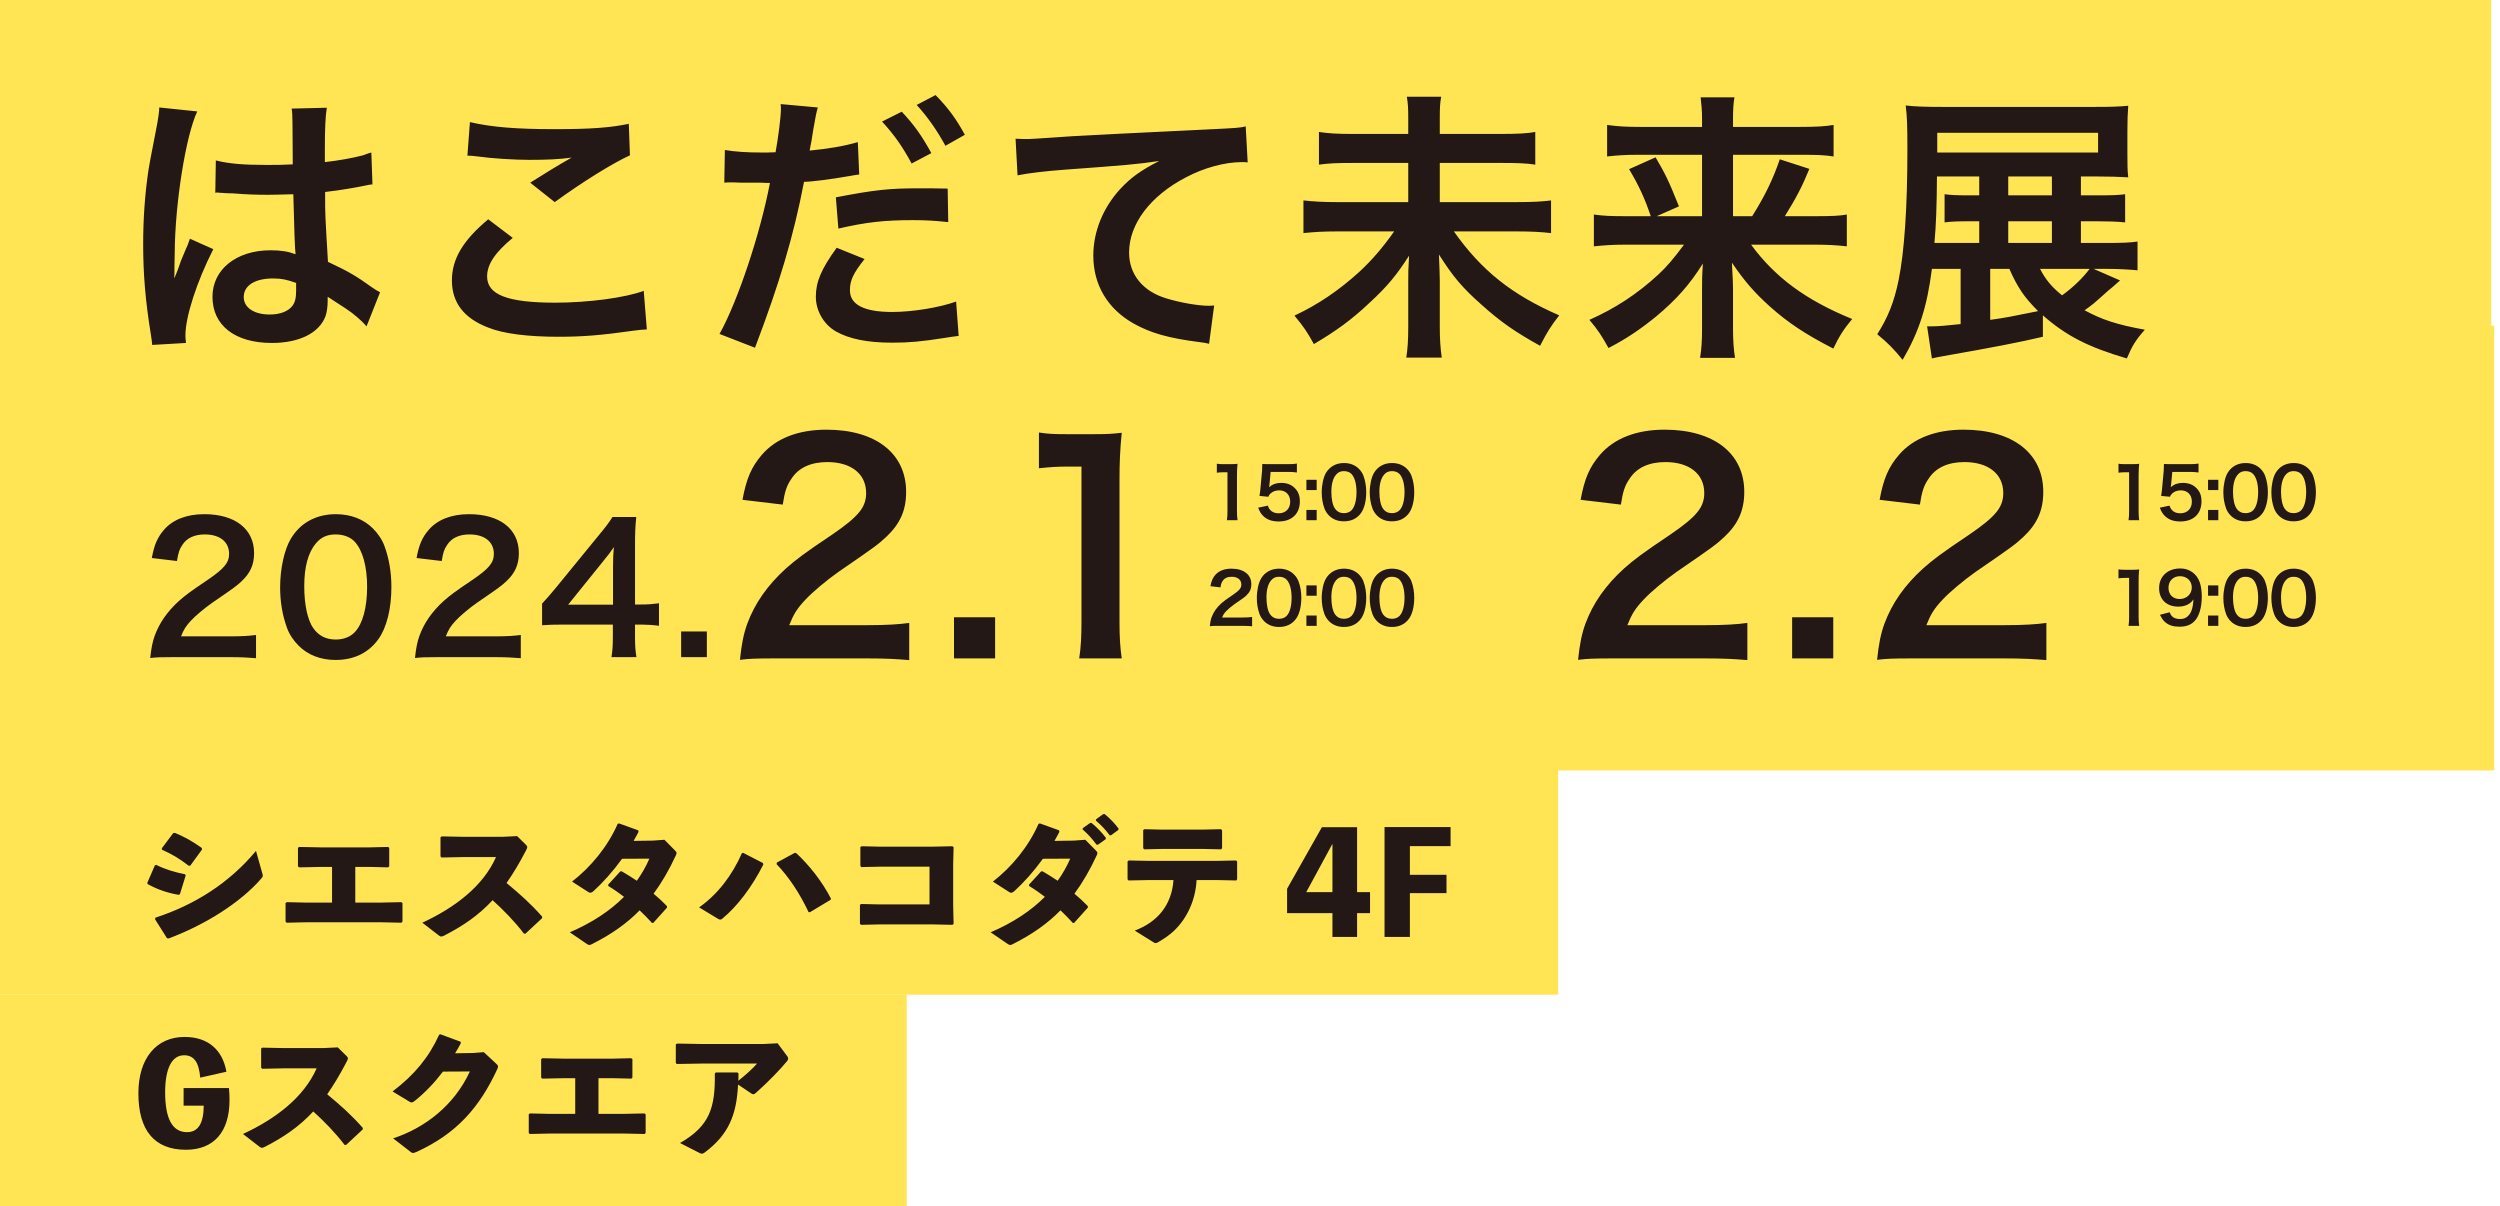
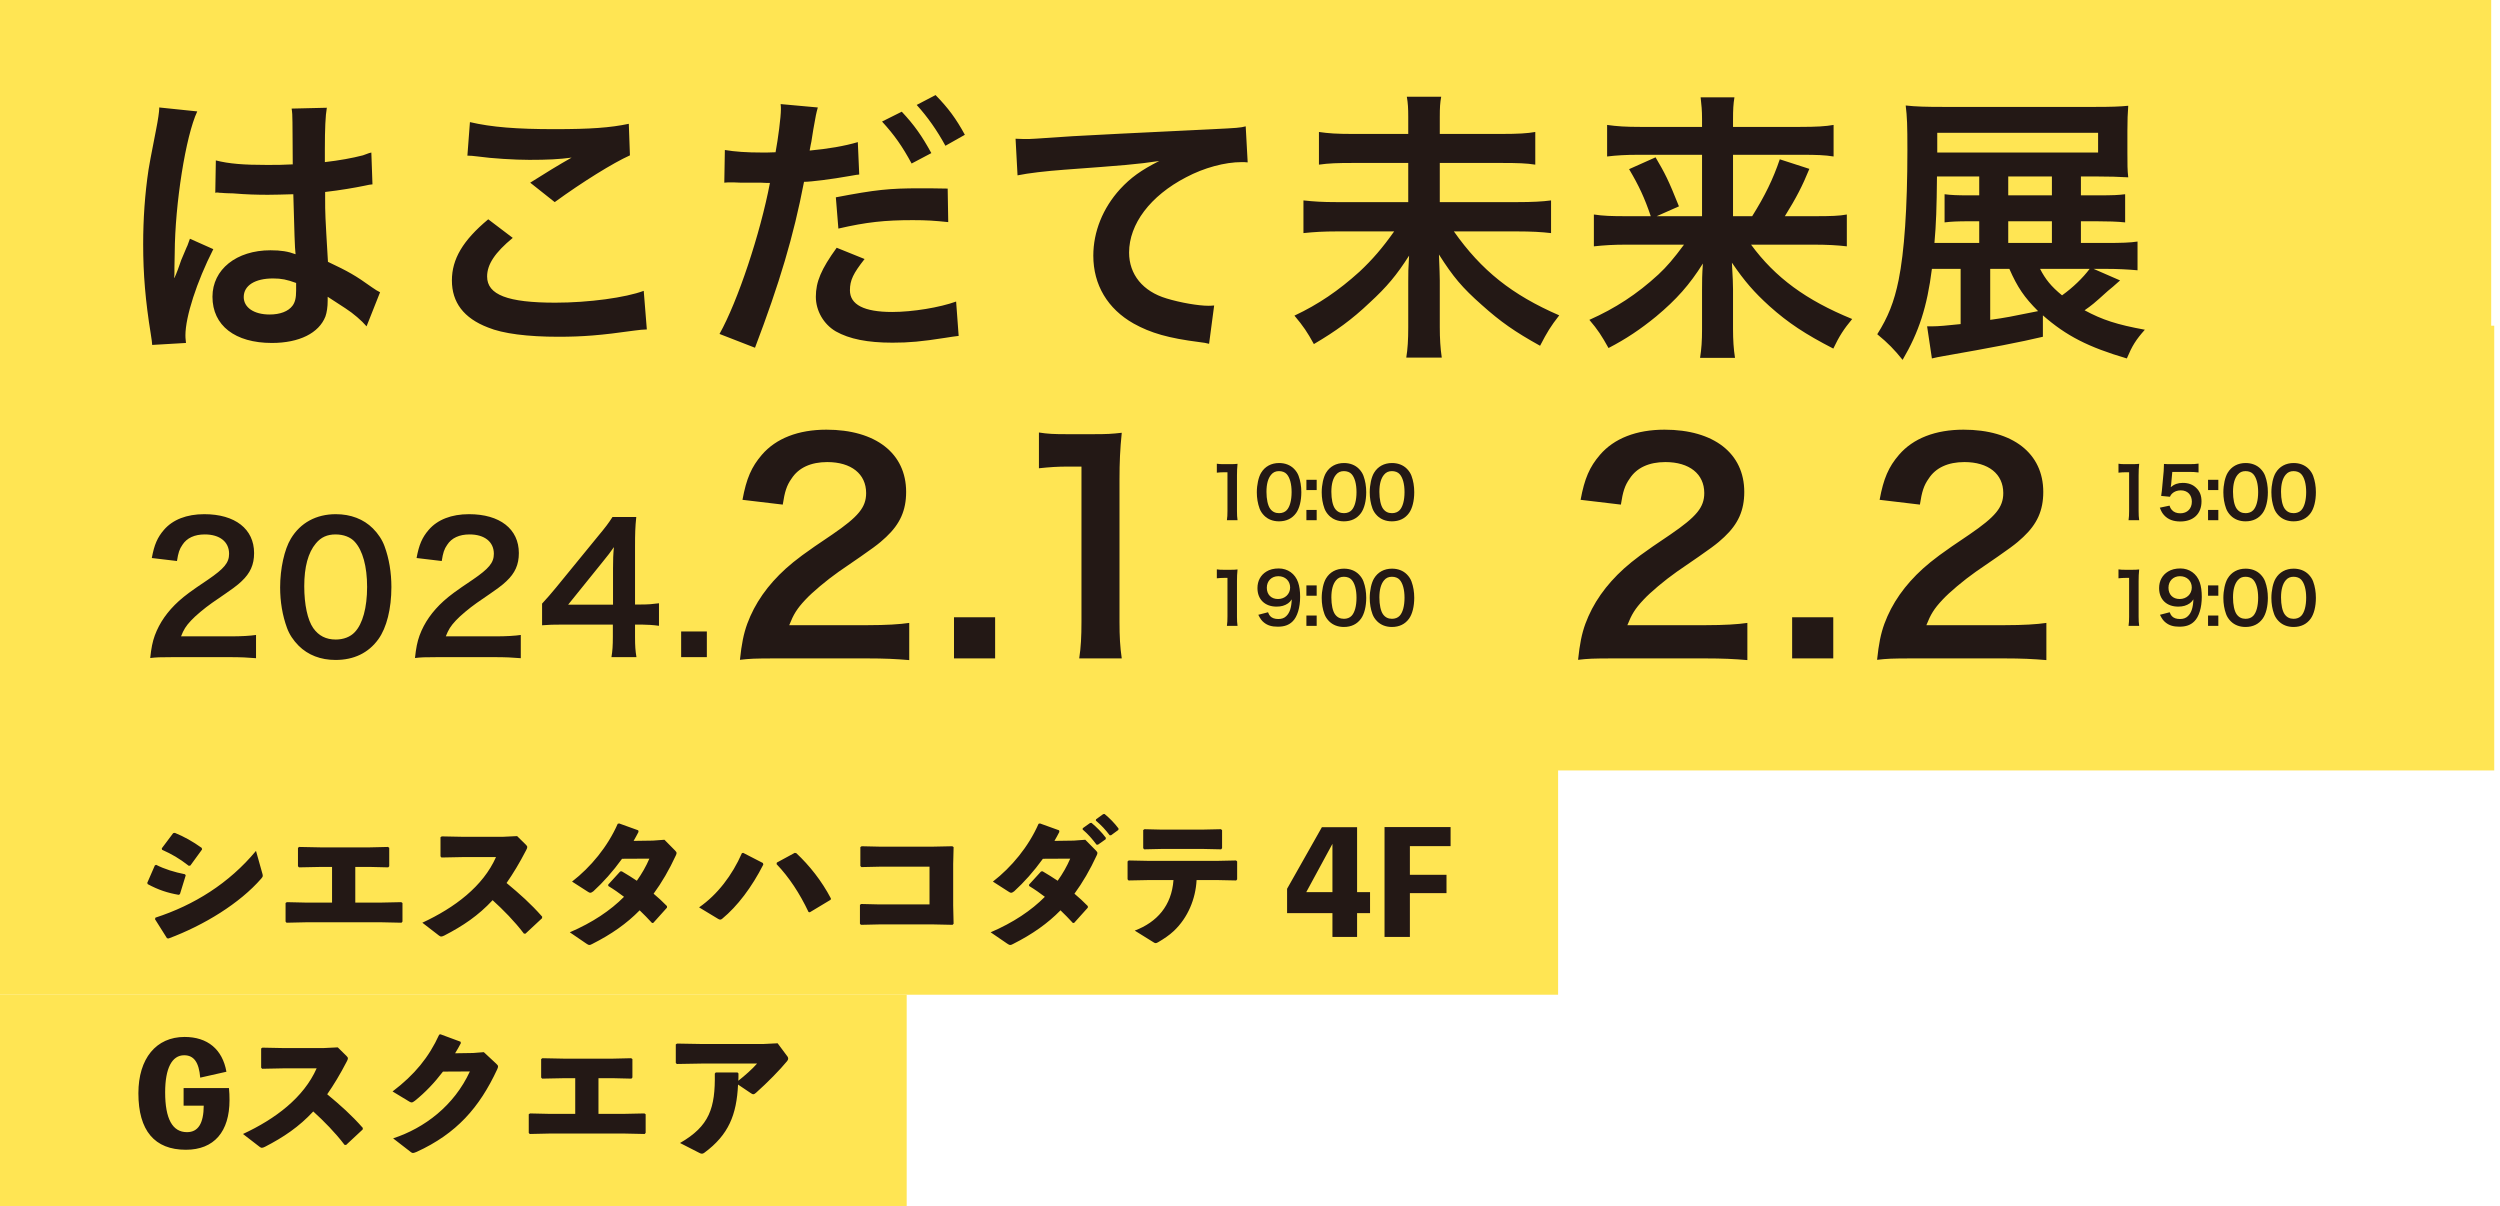
<svg xmlns="http://www.w3.org/2000/svg" width="284" height="137" viewBox="0 0 284 137" fill="none">
  <rect y="87" width="177" height="26" fill="#FFE553" />
  <rect y="113" width="103" height="24" fill="#FFE553" />
  <path d="M18.409 96.533L18.377 96.373L19.673 94.645L19.865 94.613C20.921 95.045 21.897 95.589 22.921 96.325L22.953 96.501L21.625 98.325L21.449 98.357C20.329 97.493 19.545 97.045 18.409 96.533ZM16.777 100.437L16.729 100.293L17.593 98.309L17.737 98.245C18.713 98.741 19.817 99.077 21.017 99.317L21.097 99.445L20.441 101.573L20.297 101.653C19.017 101.429 17.993 101.093 16.777 100.437ZM29.081 96.661L29.801 99.221C29.833 99.333 29.849 99.413 29.849 99.477C29.849 99.589 29.801 99.669 29.673 99.813C27.257 102.597 23.193 105.109 19.145 106.613L18.969 106.581L17.609 104.421L17.657 104.245C22.041 102.821 26.009 100.357 29.081 96.661ZM32.553 104.821L32.441 104.693V102.581L32.585 102.485L34.665 102.533H37.721V98.485H36.345L33.961 98.533L33.849 98.405V96.309L33.993 96.213L36.361 96.261H42.041L44.073 96.213L44.217 96.309V98.405L44.105 98.533L42.121 98.485H40.361V102.533H43.353L45.577 102.485L45.721 102.581V104.693L45.609 104.821L43.417 104.773H34.697L32.553 104.821ZM59.689 106.069L59.513 106.053C58.457 104.661 57.161 103.349 55.961 102.261C54.345 104.005 52.585 105.189 50.473 106.277C50.313 106.357 50.201 106.389 50.121 106.389C50.025 106.389 49.961 106.341 49.865 106.277L47.977 104.821C51.657 103.109 54.873 100.693 56.345 97.365H52.537L50.153 97.413L50.041 97.285V95.109L50.185 95.013L52.585 95.061H57.113L58.745 94.981L59.721 95.941C59.833 96.053 59.897 96.133 59.897 96.229C59.897 96.325 59.849 96.437 59.753 96.613C59.017 98.037 58.281 99.253 57.545 100.309C59.065 101.573 60.265 102.629 61.593 104.133L61.577 104.309L59.689 106.069ZM75.481 95.397L76.681 96.613C76.793 96.741 76.857 96.805 76.857 96.901C76.857 96.965 76.841 97.045 76.777 97.173C76.025 98.805 75.177 100.261 74.249 101.525C74.761 101.957 75.273 102.421 75.769 102.933V103.109L74.217 104.837L74.073 104.853C73.609 104.341 73.145 103.877 72.665 103.413C71.209 104.901 69.465 106.133 67.273 107.237C67.129 107.317 67.033 107.349 66.969 107.349C66.857 107.349 66.761 107.301 66.601 107.189L64.729 105.909C67.305 104.805 69.353 103.429 70.889 101.877C70.345 101.461 69.753 101.045 69.097 100.645V100.485L70.457 98.997L70.633 98.981C71.225 99.333 71.801 99.685 72.345 100.053C72.905 99.269 73.401 98.405 73.769 97.541L70.665 97.557C69.625 98.997 68.521 100.229 67.401 101.253C67.097 101.477 67.017 101.461 66.729 101.269L64.985 100.149C67.113 98.501 69.033 96.181 70.169 93.589L70.329 93.541L72.505 94.325L72.537 94.501C72.361 94.853 72.169 95.189 71.977 95.525L74.169 95.493L75.481 95.397ZM86.665 98.037L86.713 98.213C85.417 100.773 83.769 102.949 82.057 104.357C81.961 104.437 81.897 104.469 81.817 104.469C81.737 104.469 81.673 104.437 81.561 104.373L79.417 103.077C81.497 101.637 83.193 99.413 84.281 96.917L84.425 96.885L86.665 98.037ZM88.217 98.165L88.249 97.989L90.281 96.885L90.457 96.917C91.945 98.309 93.337 100.053 94.393 102.069L94.361 102.213L91.993 103.637L91.849 103.605C90.841 101.477 89.641 99.653 88.217 98.165ZM97.881 96.133L99.977 96.181H105.929L108.185 96.133L108.329 96.229L108.281 98.165V102.869L108.329 104.933L108.217 105.061L106.009 105.013H99.913L97.801 105.061L97.689 104.933V102.789L97.833 102.693L99.849 102.741H105.593V98.453H100.041L97.849 98.501L97.737 98.373V96.229L97.881 96.133ZM122.985 94.229L123.001 94.085L123.833 93.493L123.993 93.477C124.585 93.973 125.145 94.533 125.625 95.173L125.609 95.333L124.729 95.957H124.569C124.073 95.301 123.625 94.773 122.985 94.229ZM124.489 93.221L124.505 93.077L125.321 92.485L125.481 92.469C126.073 92.965 126.585 93.477 127.065 94.117L127.049 94.277L126.217 94.885H126.057C125.561 94.229 125.129 93.765 124.489 93.221ZM123.289 95.397L124.489 96.613C124.601 96.741 124.665 96.805 124.665 96.901C124.665 96.965 124.649 97.045 124.585 97.173C123.833 98.805 122.985 100.261 122.057 101.525C122.569 101.957 123.081 102.421 123.577 102.933V103.109L122.025 104.837L121.881 104.853C121.417 104.341 120.953 103.877 120.473 103.413C119.017 104.901 117.273 106.133 115.081 107.237C114.937 107.317 114.841 107.349 114.777 107.349C114.665 107.349 114.569 107.301 114.409 107.189L112.537 105.909C115.113 104.805 117.161 103.429 118.697 101.877C118.153 101.461 117.561 101.045 116.905 100.645V100.485L118.265 98.997L118.441 98.981C119.033 99.333 119.609 99.685 120.153 100.053C120.713 99.269 121.209 98.405 121.577 97.541L118.473 97.557C117.433 98.997 116.329 100.229 115.209 101.253C114.905 101.477 114.825 101.461 114.537 101.269L112.793 100.149C114.921 98.501 116.841 96.181 117.977 93.589L118.137 93.541L120.313 94.325L120.345 94.501C120.169 94.853 119.977 95.189 119.785 95.525L121.977 95.493L123.289 95.397ZM133.308 99.973H130.62L128.204 100.021L128.092 99.893V97.861L128.22 97.749L130.604 97.797H138.156L140.412 97.749L140.54 97.861V99.893L140.428 100.021L138.156 99.973H135.932C135.82 102.133 134.94 104.245 133.356 105.749C132.812 106.261 132.204 106.661 131.548 107.045C131.42 107.109 131.356 107.141 131.276 107.141C131.196 107.141 131.1 107.093 130.94 106.981L128.908 105.717C131.436 104.757 133.1 102.885 133.308 99.973ZM138.716 96.485L136.54 96.437H132.108L129.98 96.485L129.868 96.357V94.293L130.012 94.197L131.98 94.245H136.524L138.7 94.197L138.828 94.309V96.357L138.716 96.485ZM155.637 101.349V103.733H154.165V106.437H151.365V103.733H146.213V100.965L150.165 93.973H154.165V101.349H155.637ZM148.389 101.349H151.365V95.861L148.389 101.349ZM164.787 96.117H160.163V99.381H164.323V101.461H160.163V106.437H157.283V93.957H164.787V96.117ZM20.857 123.605H26.009C26.057 124.085 26.073 124.485 26.073 124.965C26.073 128.549 24.329 130.613 21.113 130.613C17.561 130.613 15.721 128.437 15.721 124.197C15.721 120.245 17.737 117.797 20.969 117.797C23.577 117.797 25.273 119.205 25.721 121.749L22.745 122.421C22.601 120.677 22.025 119.877 20.921 119.877C19.529 119.877 18.761 121.365 18.761 124.085C18.761 127.109 19.593 128.613 21.241 128.613C22.505 128.613 23.129 127.637 23.145 125.605H20.857V123.605ZM39.314 130.069L39.138 130.053C38.082 128.661 36.786 127.349 35.586 126.261C33.97 128.005 32.21 129.189 30.098 130.277C29.938 130.357 29.826 130.389 29.746 130.389C29.65 130.389 29.586 130.341 29.49 130.277L27.602 128.821C31.282 127.109 34.498 124.693 35.97 121.365H32.162L29.778 121.413L29.666 121.285V119.109L29.81 119.013L32.21 119.061H36.738L38.37 118.981L39.346 119.941C39.458 120.053 39.522 120.133 39.522 120.229C39.522 120.325 39.474 120.437 39.378 120.613C38.642 122.037 37.906 123.253 37.17 124.309C38.69 125.573 39.89 126.629 41.218 128.133L41.202 128.309L39.314 130.069ZM53.378 121.717L50.322 121.733C49.346 123.013 48.306 124.101 47.138 125.045C46.962 125.173 46.866 125.237 46.754 125.237C46.69 125.237 46.61 125.205 46.498 125.141L44.594 123.989C47.106 122.085 48.722 120.101 49.89 117.541L50.034 117.493L52.322 118.341L52.354 118.501C52.146 118.901 51.938 119.269 51.698 119.653L53.746 119.621L54.962 119.525L56.354 120.821C56.498 120.949 56.578 121.045 56.578 121.157C56.578 121.237 56.546 121.333 56.482 121.477C54.466 125.813 51.874 128.773 47.33 130.853C47.122 130.933 47.01 130.981 46.914 130.981C46.834 130.981 46.754 130.949 46.642 130.853L44.658 129.317C48.226 128.149 51.586 125.605 53.378 121.717ZM60.178 128.821L60.066 128.693V126.581L60.21 126.485L62.29 126.533H65.346V122.485H63.97L61.586 122.533L61.474 122.405V120.309L61.618 120.213L63.986 120.261H69.666L71.698 120.213L71.842 120.309V122.405L71.73 122.533L69.746 122.485H67.986V126.533H70.978L73.202 126.485L73.346 126.581V128.693L73.234 128.821L71.042 128.773H62.322L60.178 128.821ZM83.778 121.829L83.89 121.941C83.89 122.197 83.89 122.533 83.874 122.773C84.626 122.181 85.458 121.445 86.002 120.821H79.65L76.882 120.869L76.77 120.741V118.645L76.914 118.549L79.618 118.597H86.738L88.338 118.517L89.458 120.021C89.506 120.101 89.538 120.165 89.538 120.245C89.538 120.341 89.506 120.437 89.41 120.549C88.61 121.525 87.202 122.965 85.89 124.133C85.634 124.357 85.554 124.357 85.314 124.197L83.842 123.205C83.682 126.645 82.77 128.917 80.018 130.949C79.906 131.029 79.826 131.061 79.73 131.061C79.634 131.061 79.522 131.013 79.378 130.933L77.25 129.845C80.594 127.925 81.266 125.877 81.202 121.957L81.314 121.829H83.778Z" fill="#231815" />
  <rect y="37" width="283.345" height="50.522" fill="#FFE553" />
  <rect width="283" height="50" fill="#FFE553" />
  <path d="M26.065 74.651H19.645C18.085 74.651 17.765 74.671 17.065 74.751C17.185 73.611 17.325 72.911 17.585 72.191C18.125 70.731 19.025 69.451 20.325 68.271C21.025 67.651 21.625 67.191 23.625 65.851C25.465 64.591 26.025 63.931 26.025 62.911C26.025 61.551 24.965 60.711 23.265 60.711C22.105 60.711 21.225 61.111 20.725 61.891C20.385 62.371 20.245 62.811 20.105 63.731L17.245 63.391C17.525 61.871 17.885 61.051 18.625 60.191C19.625 59.031 21.205 58.411 23.205 58.411C26.705 58.411 28.865 60.091 28.865 62.831C28.865 64.151 28.425 65.111 27.445 66.031C26.885 66.551 26.685 66.711 24.085 68.491C23.205 69.111 22.205 69.951 21.705 70.491C21.105 71.131 20.865 71.531 20.565 72.291H26.165C27.425 72.291 28.425 72.231 29.085 72.131V74.771C28.145 74.691 27.345 74.651 26.065 74.651ZM38.123 74.971C36.423 74.971 34.983 74.411 33.923 73.351C33.323 72.751 32.863 72.051 32.603 71.331C32.083 69.911 31.823 68.351 31.823 66.731C31.823 64.611 32.303 62.411 33.043 61.191C34.123 59.391 35.923 58.411 38.143 58.411C39.843 58.411 41.303 58.971 42.363 60.031C42.963 60.631 43.423 61.331 43.683 62.051C44.203 63.451 44.463 65.051 44.463 66.691C44.463 69.151 43.923 71.311 42.983 72.611C41.863 74.171 40.203 74.971 38.123 74.971ZM38.143 72.651C39.023 72.651 39.803 72.351 40.303 71.811C41.203 70.871 41.703 69.011 41.703 66.671C41.703 64.351 41.203 62.531 40.303 61.551C39.823 61.011 39.023 60.711 38.123 60.711C37.163 60.711 36.463 61.031 35.883 61.731C35.003 62.771 34.563 64.411 34.563 66.591C34.563 68.691 34.943 70.431 35.583 71.351C36.203 72.231 37.043 72.651 38.143 72.651ZM56.142 74.651H49.722C48.162 74.651 47.842 74.671 47.142 74.751C47.262 73.611 47.402 72.911 47.662 72.191C48.202 70.731 49.102 69.451 50.402 68.271C51.102 67.651 51.702 67.191 53.702 65.851C55.542 64.591 56.102 63.931 56.102 62.911C56.102 61.551 55.042 60.711 53.342 60.711C52.182 60.711 51.302 61.111 50.802 61.891C50.462 62.371 50.322 62.811 50.182 63.731L47.322 63.391C47.602 61.871 47.962 61.051 48.702 60.191C49.702 59.031 51.282 58.411 53.282 58.411C56.782 58.411 58.942 60.091 58.942 62.831C58.942 64.151 58.502 65.111 57.522 66.031C56.962 66.551 56.762 66.711 54.162 68.491C53.282 69.111 52.282 69.951 51.782 70.491C51.182 71.131 50.942 71.531 50.642 72.291H56.242C57.502 72.291 58.502 72.231 59.162 72.131V74.771C58.222 74.691 57.422 74.651 56.142 74.651ZM74.86 68.531V71.091C74.12 70.991 73.7 70.971 72.86 70.951H72.14V72.371C72.14 73.391 72.18 73.911 72.3 74.651H69.46C69.58 73.951 69.62 73.331 69.62 72.331V70.951H64.08C62.9 70.951 62.26 70.971 61.58 71.031V68.571C62.26 67.831 62.48 67.571 63.18 66.731L67.92 60.931C68.8 59.871 69.12 59.451 69.58 58.731H72.28C72.16 59.891 72.14 60.591 72.14 62.111V68.671H72.84C73.64 68.671 74.12 68.631 74.86 68.531ZM69.64 68.691V64.551C69.64 63.611 69.66 62.971 69.74 62.151C69.34 62.731 69.1 63.051 68.38 63.931L64.54 68.691H69.64ZM80.298 74.651H77.378V71.731H80.298V74.651ZM98.457 74.795H88.185C85.689 74.795 85.177 74.827 84.057 74.955C84.249 73.131 84.473 72.011 84.889 70.859C85.753 68.523 87.193 66.475 89.273 64.587C90.393 63.595 91.353 62.859 94.553 60.715C97.497 58.699 98.393 57.643 98.393 56.011C98.393 53.835 96.697 52.491 93.977 52.491C92.121 52.491 90.713 53.131 89.913 54.379C89.369 55.147 89.145 55.851 88.921 57.323L84.345 56.779C84.793 54.347 85.369 53.035 86.553 51.659C88.153 49.803 90.681 48.811 93.881 48.811C99.481 48.811 102.937 51.499 102.937 55.883C102.937 57.995 102.233 59.531 100.665 61.003C99.769 61.835 99.449 62.091 95.289 64.939C93.881 65.931 92.281 67.275 91.481 68.139C90.521 69.163 90.137 69.803 89.657 71.019H98.617C100.633 71.019 102.233 70.923 103.289 70.763V74.987C101.785 74.859 100.505 74.795 98.457 74.795ZM113.046 74.795H108.374V70.123H113.046V74.795ZM127.431 74.795H122.599C122.791 73.547 122.855 72.299 122.855 70.635V53.003H121.319C120.135 53.003 119.207 53.067 118.023 53.195V49.131C119.015 49.291 119.719 49.323 121.223 49.323H124.167C125.799 49.323 126.279 49.291 127.431 49.163C127.239 51.051 127.175 52.523 127.175 54.443V70.635C127.175 72.331 127.239 73.483 127.431 74.795ZM193.669 74.795H183.397C180.901 74.795 180.389 74.827 179.269 74.955C179.461 73.131 179.685 72.011 180.101 70.859C180.965 68.523 182.405 66.475 184.485 64.587C185.605 63.595 186.565 62.859 189.765 60.715C192.709 58.699 193.605 57.643 193.605 56.011C193.605 53.835 191.909 52.491 189.189 52.491C187.333 52.491 185.925 53.131 185.125 54.379C184.581 55.147 184.357 55.851 184.133 57.323L179.557 56.779C180.005 54.347 180.581 53.035 181.765 51.659C183.365 49.803 185.893 48.811 189.093 48.811C194.693 48.811 198.149 51.499 198.149 55.883C198.149 57.995 197.445 59.531 195.877 61.003C194.981 61.835 194.661 62.091 190.501 64.939C189.093 65.931 187.493 67.275 186.693 68.139C185.733 69.163 185.349 69.803 184.869 71.019H193.829C195.845 71.019 197.445 70.923 198.501 70.763V74.987C196.997 74.859 195.717 74.795 193.669 74.795ZM208.259 74.795H203.587V70.123H208.259V74.795ZM227.636 74.795H217.364C214.868 74.795 214.356 74.827 213.236 74.955C213.428 73.131 213.652 72.011 214.068 70.859C214.932 68.523 216.372 66.475 218.452 64.587C219.572 63.595 220.532 62.859 223.732 60.715C226.676 58.699 227.572 57.643 227.572 56.011C227.572 53.835 225.876 52.491 223.156 52.491C221.3 52.491 219.892 53.131 219.092 54.379C218.548 55.147 218.324 55.851 218.1 57.323L213.524 56.779C213.972 54.347 214.548 53.035 215.732 51.659C217.332 49.803 219.86 48.811 223.06 48.811C228.66 48.811 232.116 51.499 232.116 55.883C232.116 57.995 231.412 59.531 229.844 61.003C228.948 61.835 228.628 62.091 224.468 64.939C223.06 65.931 221.46 67.275 220.66 68.139C219.7 69.163 219.316 69.803 218.836 71.019H227.796C229.812 71.019 231.412 70.923 232.468 70.763V74.987C230.964 74.859 229.684 74.795 227.636 74.795Z" fill="#231815" />
  <path d="M24.456 21.904L24.52 18.224C26.024 18.608 27.688 18.736 30.312 18.736C31.432 18.736 32.136 18.736 33.256 18.672C33.256 16.784 33.224 15.184 33.224 13.872C33.224 13.168 33.192 12.688 33.128 12.336L37.128 12.24C36.968 13.136 36.904 14.672 36.904 16.944C36.904 17.296 36.904 17.776 36.904 18.416C38.568 18.224 39.976 17.968 41.224 17.648C41.416 17.584 41.416 17.584 41.928 17.392L42.184 17.328L42.312 20.944C41.992 20.976 41.96 20.976 41.384 21.104C40.296 21.328 38.632 21.616 36.936 21.808C36.936 22.096 36.936 22.096 36.936 22.512C36.936 24.304 36.936 24.368 37.256 29.744C39.56 30.832 40.36 31.28 42.28 32.656C42.696 32.944 42.856 33.04 43.176 33.2L41.64 37.072C41.096 36.432 40.136 35.6 39.24 35.024C38.152 34.32 37.416 33.84 37.224 33.712C37.224 33.904 37.224 33.968 37.224 34.16C37.224 34.864 37.128 35.504 36.968 35.952C36.232 37.84 33.992 38.96 30.888 38.96C26.696 38.96 24.136 36.976 24.136 33.712C24.136 30.608 26.856 28.432 30.728 28.432C31.912 28.432 32.712 28.56 33.576 28.88C33.48 28.08 33.448 26.512 33.32 22.064C32.04 22.096 31.272 22.128 30.44 22.128C29.256 22.128 27.976 22.096 26.472 21.968C26.024 21.968 25.672 21.936 25.512 21.936C25.224 21.904 25.032 21.904 24.968 21.904C24.808 21.872 24.712 21.872 24.648 21.872C24.616 21.872 24.552 21.872 24.456 21.904ZM33.64 32.144C32.584 31.76 31.976 31.632 31.016 31.632C28.968 31.632 27.688 32.432 27.688 33.744C27.688 34.928 28.84 35.728 30.632 35.728C31.816 35.728 32.744 35.376 33.224 34.736C33.512 34.352 33.64 33.872 33.64 33.008C33.64 32.656 33.64 32.144 33.64 32.144ZM21.128 38.96L17.288 39.184C17.256 38.864 17.256 38.672 17.128 37.936C16.52 34.192 16.264 31.12 16.264 27.76C16.264 24.88 16.456 22.064 16.872 19.28C17.032 18.32 17.032 18.32 17.736 14.704C17.96 13.584 18.088 12.656 18.088 12.336C18.088 12.304 18.088 12.272 18.088 12.208L22.408 12.656C21.096 15.44 19.88 23.152 19.848 28.72C19.816 29.872 19.816 29.872 19.816 30.384C19.816 30.608 19.816 30.608 19.816 30.896C19.816 31.152 19.816 31.216 19.784 31.568H19.816C19.976 31.216 19.976 31.216 20.2 30.64C20.264 30.416 20.424 30.064 20.584 29.552C20.872 28.88 20.872 28.88 21.192 28.112C21.256 28.016 21.288 27.92 21.576 27.12L24.232 28.304C22.344 32.016 21.064 35.984 21.064 38.096C21.064 38.32 21.064 38.352 21.128 38.96ZM53.096 17.68L53.384 13.872C55.848 14.448 58.696 14.672 62.984 14.672C67.048 14.672 69.32 14.512 71.432 14.064L71.56 17.648C69.64 18.512 66.184 20.656 63.016 22.96L60.232 20.752C61.896 19.696 63.464 18.736 64.936 17.904C63.528 18.096 62.152 18.16 60.136 18.16C58.504 18.16 55.848 18 54.28 17.776C53.64 17.712 53.544 17.68 53.096 17.68ZM55.464 24.912L58.248 27.024C56.232 28.688 55.336 30.032 55.336 31.408C55.336 33.488 57.672 34.384 63.08 34.384C66.888 34.384 71.08 33.808 73.128 33.04L73.48 37.424C72.936 37.456 72.744 37.456 72.072 37.552C68.232 38.096 66.184 38.256 63.432 38.256C59.944 38.256 57.128 37.904 55.432 37.2C52.68 36.144 51.336 34.352 51.336 31.856C51.336 29.424 52.584 27.312 55.464 24.912ZM82.28 20.752L82.344 17.04C83.496 17.232 84.776 17.328 86.632 17.328C87.016 17.328 87.368 17.328 88.104 17.296C88.392 15.76 88.712 13.296 88.712 12.4C88.712 12.272 88.712 12.08 88.68 11.824L92.904 12.208C92.712 12.912 92.68 13.072 92.392 14.704C92.328 15.088 92.264 15.536 92.168 16.112C92.136 16.272 92.072 16.528 91.976 17.104C94.056 16.912 95.944 16.592 97.448 16.144L97.608 19.824C97.448 19.856 97.352 19.856 97.32 19.856L96.584 19.984C94.44 20.368 92.104 20.656 91.336 20.656C90.152 26.832 88.552 32.176 85.768 39.504L81.736 37.936C83.816 34.224 86.376 26.512 87.464 20.784C87.304 20.784 87.176 20.784 87.144 20.784L86.44 20.752H84.904C84.872 20.752 84.584 20.752 84.168 20.752C83.72 20.72 83.144 20.72 82.888 20.72C82.728 20.72 82.568 20.72 82.28 20.752ZM100.2 13.808L102.44 12.688C103.848 14.192 104.712 15.408 105.8 17.392L103.56 18.576C102.504 16.624 101.608 15.344 100.2 13.808ZM107.656 21.424L107.72 25.232C106.184 25.072 105.288 25.008 103.688 25.008C100.52 25.008 98.408 25.232 95.24 25.968L94.952 22.416C99.464 21.552 101.032 21.392 104.488 21.392C105.448 21.392 106.184 21.392 107.656 21.424ZM95.048 28.144L98.216 29.424C96.936 31.056 96.552 31.824 96.552 32.976C96.552 34.608 98.152 35.44 101.352 35.44C103.688 35.44 106.76 34.928 108.616 34.256L108.904 38.16C108.328 38.224 108.168 38.256 107.336 38.384C104.68 38.8 103.272 38.928 101.384 38.928C98.536 38.928 96.488 38.512 94.952 37.648C93.576 36.848 92.68 35.312 92.68 33.712C92.68 32.016 93.288 30.576 95.048 28.144ZM109.608 15.312L107.4 16.56C106.44 14.8 105.384 13.296 104.136 11.92L106.28 10.8C107.72 12.272 108.616 13.488 109.608 15.312ZM115.592 19.92L115.368 15.76C116.072 15.792 116.424 15.792 116.584 15.792C117.16 15.792 117.16 15.792 121.864 15.472C123.656 15.376 128.968 15.088 137.832 14.672C140.456 14.544 140.936 14.512 141.512 14.352L141.736 18.448C141.384 18.416 141.384 18.416 141.064 18.416C139.144 18.416 136.776 19.056 134.728 20.144C130.664 22.256 128.264 25.456 128.264 28.688C128.264 31.184 129.832 33.104 132.52 33.904C134.088 34.384 136.136 34.736 137.288 34.736C137.32 34.736 137.608 34.736 137.928 34.704L137.352 39.056C136.968 38.96 136.808 38.928 136.264 38.864C132.744 38.416 130.728 37.84 128.776 36.752C125.832 35.088 124.2 32.368 124.2 29.04C124.2 26.32 125.288 23.632 127.24 21.488C128.456 20.176 129.608 19.344 131.688 18.288C129.096 18.672 127.848 18.768 120.904 19.28C118.76 19.44 116.84 19.664 115.592 19.92ZM163.56 15.216H170.536C172.456 15.216 173.512 15.152 174.408 14.992V18.704C173.416 18.544 172.392 18.512 170.568 18.512H163.56V22.96H172.328C174.12 22.96 175.208 22.896 176.2 22.768V26.48C175.112 26.352 173.96 26.288 172.328 26.288H165.16C168.296 30.736 171.752 33.488 177.128 35.824C176.136 37.104 175.784 37.68 174.952 39.28C172.072 37.68 170.472 36.56 168.328 34.64C166.088 32.656 165.096 31.472 163.464 28.912C163.528 30.736 163.56 31.248 163.56 31.888V37.168C163.56 38.448 163.624 39.536 163.784 40.624H159.752C159.912 39.632 159.976 38.608 159.976 37.2V32.048C159.976 30.992 159.976 30.544 160.072 29.04C158.664 31.248 157.544 32.592 155.592 34.384C153.576 36.304 151.752 37.616 149.256 39.088C148.52 37.744 148.072 37.072 147.048 35.856C149.768 34.576 152.072 33.008 154.44 30.864C155.912 29.488 157.064 28.144 158.376 26.288H151.912C150.344 26.288 149.288 26.352 148.072 26.48V22.768C149.288 22.896 150.184 22.96 151.88 22.96H159.976V18.512H153.704C151.944 18.512 150.952 18.544 149.832 18.704V14.992C150.92 15.152 151.848 15.216 153.672 15.216H159.976V13.264C159.976 12.336 159.944 11.696 159.816 10.992H163.72C163.592 11.696 163.56 12.176 163.56 13.296V15.216ZM191.304 27.792H184.808C183.272 27.792 182.28 27.856 181.064 27.984V24.368C182.152 24.528 183.016 24.56 184.776 24.56H187.528C186.824 22.48 186.184 21.104 185.064 19.216L188.072 17.872C189.16 19.728 189.512 20.4 190.728 23.44L188.2 24.56H193.352V17.584H186.12C184.648 17.584 183.656 17.648 182.568 17.776V14.192C183.688 14.352 184.68 14.416 186.312 14.416H193.352V13.52C193.352 12.528 193.288 11.92 193.192 11.056H197.032C196.904 11.824 196.872 12.464 196.872 13.552V14.416H204.488C206.344 14.416 207.4 14.352 208.296 14.192V17.776C207.336 17.616 206.344 17.584 204.712 17.584H196.872V24.56H199.048C200.488 22.256 201.416 20.368 202.184 18.096L205.544 19.184C204.744 21.136 204.072 22.448 202.76 24.56H206.12C208.04 24.56 208.936 24.528 209.8 24.368V27.984C208.712 27.856 207.592 27.792 205.96 27.792H198.92C201.672 31.536 205.16 34.096 210.408 36.24C209.448 37.392 208.936 38.192 208.264 39.6C205.096 37.968 203.144 36.688 201 34.768C199.272 33.2 198.184 31.952 196.744 29.84C196.84 31.568 196.872 32.208 196.872 32.88V37.392C196.872 38.608 196.936 39.632 197.096 40.656H193.128C193.288 39.632 193.352 38.736 193.352 37.392V32.912C193.352 31.92 193.352 31.312 193.448 29.936C191.944 32.336 190.44 34.032 188.136 35.952C186.376 37.392 184.712 38.512 182.728 39.536C181.96 38.16 181.512 37.456 180.552 36.336C183.496 35.024 185.96 33.424 188.392 31.184C189.352 30.288 190.12 29.392 191.304 27.792ZM237.832 30.544L240.84 31.856C240.008 32.592 239.944 32.656 239.464 33.04C237.8 34.544 237.672 34.64 236.808 35.248C238.824 36.336 240.488 36.88 243.656 37.456C242.632 38.608 242.216 39.28 241.608 40.72C237.256 39.44 234.728 38.16 232.072 35.824V38.256C229.512 38.864 226.376 39.472 220.712 40.464C220.168 40.56 220.008 40.592 219.464 40.72L218.92 37.072C219.208 37.072 219.368 37.072 219.496 37.072C220.232 37.072 221.192 36.976 222.728 36.816V30.544H219.464C218.92 34.864 217.992 37.712 216.136 40.88C215.208 39.728 214.504 38.992 213.256 37.968C214.472 36.048 215.176 34.32 215.688 31.792C216.328 28.624 216.68 23.632 216.68 17.072C216.68 14.16 216.648 13.328 216.488 11.984C217.608 12.112 218.824 12.144 220.68 12.144H238.056C239.816 12.144 240.776 12.112 241.768 12.016C241.704 12.88 241.672 13.648 241.672 14.864V17.36C241.672 18.672 241.672 19.312 241.768 20.144C240.712 20.08 239.528 20.048 238.248 20.048H236.392V22.192H238.248C240.104 22.192 240.648 22.16 241.416 22.064V25.264C240.52 25.168 239.432 25.136 238.184 25.136H236.392V27.6H239.208C241 27.6 241.992 27.568 242.824 27.44V30.704C241.736 30.608 240.616 30.544 239.272 30.544H237.832ZM237.384 30.544H231.752C232.36 31.728 233 32.528 234.248 33.552C235.496 32.656 236.616 31.568 237.384 30.544ZM228.264 30.544H226.088V36.336C227.912 36.08 228.36 35.984 231.528 35.344C229.96 33.776 229.192 32.656 228.264 30.544ZM224.84 22.192V20.432V20.048H220.04C220.008 23.568 219.944 25.456 219.752 27.6H224.84V25.136H223.624C222.44 25.136 221.64 25.168 220.904 25.264V22.064C221.608 22.16 222.376 22.192 223.624 22.192H224.84ZM228.136 27.6H233.096V25.136H228.136V27.6ZM228.136 22.192H233.096V20.048H228.136V22.192ZM220.072 17.328H238.344V15.088H220.072V17.328Z" fill="#231815" />
-   <path d="M140.584 59.096H139.376C139.424 58.784 139.44 58.472 139.44 58.056V53.648H139.056C138.76 53.648 138.528 53.664 138.232 53.696V52.68C138.48 52.72 138.656 52.728 139.032 52.728H139.768C140.176 52.728 140.296 52.72 140.584 52.688C140.536 53.16 140.52 53.528 140.52 54.008V58.056C140.52 58.48 140.536 58.768 140.584 59.096ZM142.927 57.672L144.031 57.44C144.103 57.672 144.159 57.776 144.271 57.904C144.495 58.176 144.831 58.312 145.255 58.312C146.047 58.312 146.567 57.784 146.567 56.992C146.567 56.208 146.071 55.704 145.311 55.704C144.919 55.704 144.567 55.832 144.319 56.072C144.207 56.184 144.151 56.256 144.079 56.432L143.079 56.336C143.159 55.768 143.167 55.728 143.183 55.504L143.367 53.52C143.375 53.376 143.391 53.104 143.399 52.704C143.639 52.72 143.823 52.728 144.247 52.728H146.215C146.767 52.728 146.967 52.72 147.327 52.664V53.672C146.975 53.624 146.663 53.608 146.223 53.608H144.343L144.215 55.008C144.207 55.072 144.191 55.184 144.167 55.344C144.559 55.008 144.983 54.856 145.535 54.856C146.183 54.856 146.703 55.048 147.095 55.456C147.487 55.84 147.663 56.32 147.663 56.96C147.663 58.368 146.743 59.24 145.255 59.24C144.463 59.24 143.871 59.016 143.431 58.544C143.215 58.312 143.103 58.12 142.927 57.672ZM148.407 54.504H149.575V55.672H148.407V54.504ZM148.407 57.928H149.575V59.096H148.407V57.928ZM152.667 59.224C151.987 59.224 151.411 59 150.987 58.576C150.747 58.336 150.563 58.056 150.459 57.768C150.251 57.2 150.147 56.576 150.147 55.928C150.147 55.08 150.339 54.2 150.635 53.712C151.067 52.992 151.787 52.6 152.675 52.6C153.355 52.6 153.939 52.824 154.363 53.248C154.603 53.488 154.787 53.768 154.891 54.056C155.099 54.616 155.203 55.256 155.203 55.912C155.203 56.896 154.987 57.76 154.611 58.28C154.163 58.904 153.499 59.224 152.667 59.224ZM152.675 58.296C153.027 58.296 153.339 58.176 153.539 57.96C153.899 57.584 154.099 56.84 154.099 55.904C154.099 54.976 153.899 54.248 153.539 53.856C153.347 53.64 153.027 53.52 152.667 53.52C152.283 53.52 152.003 53.648 151.771 53.928C151.419 54.344 151.243 55 151.243 55.872C151.243 56.712 151.395 57.408 151.651 57.776C151.899 58.128 152.235 58.296 152.675 58.296ZM158.122 59.224C157.442 59.224 156.866 59 156.442 58.576C156.202 58.336 156.018 58.056 155.914 57.768C155.706 57.2 155.602 56.576 155.602 55.928C155.602 55.08 155.794 54.2 156.09 53.712C156.522 52.992 157.242 52.6 158.13 52.6C158.81 52.6 159.394 52.824 159.818 53.248C160.058 53.488 160.242 53.768 160.346 54.056C160.554 54.616 160.658 55.256 160.658 55.912C160.658 56.896 160.442 57.76 160.066 58.28C159.618 58.904 158.954 59.224 158.122 59.224ZM158.13 58.296C158.482 58.296 158.794 58.176 158.994 57.96C159.354 57.584 159.554 56.84 159.554 55.904C159.554 54.976 159.354 54.248 158.994 53.856C158.802 53.64 158.482 53.52 158.122 53.52C157.738 53.52 157.458 53.648 157.226 53.928C156.874 54.344 156.698 55 156.698 55.872C156.698 56.712 156.85 57.408 157.106 57.776C157.354 58.128 157.69 58.296 158.13 58.296ZM141.032 71.096H138.464C137.84 71.096 137.712 71.104 137.432 71.136C137.48 70.68 137.536 70.4 137.64 70.112C137.856 69.528 138.216 69.016 138.736 68.544C139.016 68.296 139.256 68.112 140.056 67.576C140.792 67.072 141.016 66.808 141.016 66.4C141.016 65.856 140.592 65.52 139.912 65.52C139.448 65.52 139.096 65.68 138.896 65.992C138.76 66.184 138.704 66.36 138.648 66.728L137.504 66.592C137.616 65.984 137.76 65.656 138.056 65.312C138.456 64.848 139.088 64.6 139.888 64.6C141.288 64.6 142.152 65.272 142.152 66.368C142.152 66.896 141.976 67.28 141.584 67.648C141.36 67.856 141.28 67.92 140.24 68.632C139.888 68.88 139.488 69.216 139.288 69.432C139.048 69.688 138.952 69.848 138.832 70.152H141.072C141.576 70.152 141.976 70.128 142.24 70.088V71.144C141.864 71.112 141.544 71.096 141.032 71.096ZM145.295 71.224C144.615 71.224 144.039 71 143.615 70.576C143.375 70.336 143.191 70.056 143.087 69.768C142.879 69.2 142.775 68.576 142.775 67.928C142.775 67.08 142.967 66.2 143.263 65.712C143.695 64.992 144.415 64.6 145.303 64.6C145.983 64.6 146.567 64.824 146.991 65.248C147.231 65.488 147.415 65.768 147.519 66.056C147.727 66.616 147.831 67.256 147.831 67.912C147.831 68.896 147.615 69.76 147.239 70.28C146.791 70.904 146.127 71.224 145.295 71.224ZM145.303 70.296C145.655 70.296 145.967 70.176 146.167 69.96C146.527 69.584 146.727 68.84 146.727 67.904C146.727 66.976 146.527 66.248 146.167 65.856C145.975 65.64 145.655 65.52 145.295 65.52C144.911 65.52 144.631 65.648 144.399 65.928C144.047 66.344 143.871 67 143.871 67.872C143.871 68.712 144.023 69.408 144.279 69.776C144.527 70.128 144.863 70.296 145.303 70.296ZM148.407 66.504H149.575V67.672H148.407V66.504ZM148.407 69.928H149.575V71.096H148.407V69.928ZM152.667 71.224C151.987 71.224 151.411 71 150.987 70.576C150.747 70.336 150.563 70.056 150.459 69.768C150.251 69.2 150.147 68.576 150.147 67.928C150.147 67.08 150.339 66.2 150.635 65.712C151.067 64.992 151.787 64.6 152.675 64.6C153.355 64.6 153.939 64.824 154.363 65.248C154.603 65.488 154.787 65.768 154.891 66.056C155.099 66.616 155.203 67.256 155.203 67.912C155.203 68.896 154.987 69.76 154.611 70.28C154.163 70.904 153.499 71.224 152.667 71.224ZM152.675 70.296C153.027 70.296 153.339 70.176 153.539 69.96C153.899 69.584 154.099 68.84 154.099 67.904C154.099 66.976 153.899 66.248 153.539 65.856C153.347 65.64 153.027 65.52 152.667 65.52C152.283 65.52 152.003 65.648 151.771 65.928C151.419 66.344 151.243 67 151.243 67.872C151.243 68.712 151.395 69.408 151.651 69.776C151.899 70.128 152.235 70.296 152.675 70.296ZM158.122 71.224C157.442 71.224 156.866 71 156.442 70.576C156.202 70.336 156.018 70.056 155.914 69.768C155.706 69.2 155.602 68.576 155.602 67.928C155.602 67.08 155.794 66.2 156.09 65.712C156.522 64.992 157.242 64.6 158.13 64.6C158.81 64.6 159.394 64.824 159.818 65.248C160.058 65.488 160.242 65.768 160.346 66.056C160.554 66.616 160.658 67.256 160.658 67.912C160.658 68.896 160.442 69.76 160.066 70.28C159.618 70.904 158.954 71.224 158.122 71.224ZM158.13 70.296C158.482 70.296 158.794 70.176 158.994 69.96C159.354 69.584 159.554 68.84 159.554 67.904C159.554 66.976 159.354 66.248 158.994 65.856C158.802 65.64 158.482 65.52 158.122 65.52C157.738 65.52 157.458 65.648 157.226 65.928C156.874 66.344 156.698 67 156.698 67.872C156.698 68.712 156.85 69.408 157.106 69.776C157.354 70.128 157.69 70.296 158.13 70.296Z" fill="#231815" />
+   <path d="M140.584 59.096H139.376C139.424 58.784 139.44 58.472 139.44 58.056V53.648H139.056C138.76 53.648 138.528 53.664 138.232 53.696V52.68C138.48 52.72 138.656 52.728 139.032 52.728H139.768C140.176 52.728 140.296 52.72 140.584 52.688C140.536 53.16 140.52 53.528 140.52 54.008V58.056C140.52 58.48 140.536 58.768 140.584 59.096ZM145.295 59.224C144.615 59.224 144.039 59 143.615 58.576C143.375 58.336 143.191 58.056 143.087 57.768C142.879 57.2 142.775 56.576 142.775 55.928C142.775 55.08 142.967 54.2 143.263 53.712C143.695 52.992 144.415 52.6 145.303 52.6C145.983 52.6 146.567 52.824 146.991 53.248C147.231 53.488 147.415 53.768 147.519 54.056C147.727 54.616 147.831 55.256 147.831 55.912C147.831 56.896 147.615 57.76 147.239 58.28C146.791 58.904 146.127 59.224 145.295 59.224ZM145.303 58.296C145.655 58.296 145.967 58.176 146.167 57.96C146.527 57.584 146.727 56.84 146.727 55.904C146.727 54.976 146.527 54.248 146.167 53.856C145.975 53.64 145.655 53.52 145.295 53.52C144.911 53.52 144.631 53.648 144.399 53.928C144.047 54.344 143.871 55 143.871 55.872C143.871 56.712 144.023 57.408 144.279 57.776C144.527 58.128 144.863 58.296 145.303 58.296ZM148.407 54.504H149.575V55.672H148.407V54.504ZM148.407 57.928H149.575V59.096H148.407V57.928ZM152.667 59.224C151.987 59.224 151.411 59 150.987 58.576C150.747 58.336 150.563 58.056 150.459 57.768C150.251 57.2 150.147 56.576 150.147 55.928C150.147 55.08 150.339 54.2 150.635 53.712C151.067 52.992 151.787 52.6 152.675 52.6C153.355 52.6 153.939 52.824 154.363 53.248C154.603 53.488 154.787 53.768 154.891 54.056C155.099 54.616 155.203 55.256 155.203 55.912C155.203 56.896 154.987 57.76 154.611 58.28C154.163 58.904 153.499 59.224 152.667 59.224ZM152.675 58.296C153.027 58.296 153.339 58.176 153.539 57.96C153.899 57.584 154.099 56.84 154.099 55.904C154.099 54.976 153.899 54.248 153.539 53.856C153.347 53.64 153.027 53.52 152.667 53.52C152.283 53.52 152.003 53.648 151.771 53.928C151.419 54.344 151.243 55 151.243 55.872C151.243 56.712 151.395 57.408 151.651 57.776C151.899 58.128 152.235 58.296 152.675 58.296ZM158.122 59.224C157.442 59.224 156.866 59 156.442 58.576C156.202 58.336 156.018 58.056 155.914 57.768C155.706 57.2 155.602 56.576 155.602 55.928C155.602 55.08 155.794 54.2 156.09 53.712C156.522 52.992 157.242 52.6 158.13 52.6C158.81 52.6 159.394 52.824 159.818 53.248C160.058 53.488 160.242 53.768 160.346 54.056C160.554 54.616 160.658 55.256 160.658 55.912C160.658 56.896 160.442 57.76 160.066 58.28C159.618 58.904 158.954 59.224 158.122 59.224ZM158.13 58.296C158.482 58.296 158.794 58.176 158.994 57.96C159.354 57.584 159.554 56.84 159.554 55.904C159.554 54.976 159.354 54.248 158.994 53.856C158.802 53.64 158.482 53.52 158.122 53.52C157.738 53.52 157.458 53.648 157.226 53.928C156.874 54.344 156.698 55 156.698 55.872C156.698 56.712 156.85 57.408 157.106 57.776C157.354 58.128 157.69 58.296 158.13 58.296ZM140.584 71.096H139.376C139.424 70.784 139.44 70.472 139.44 70.056V65.648H139.056C138.76 65.648 138.528 65.664 138.232 65.696V64.68C138.48 64.72 138.656 64.728 139.032 64.728H139.768C140.176 64.728 140.296 64.72 140.584 64.688C140.536 65.16 140.52 65.528 140.52 66.008V70.056C140.52 70.48 140.536 70.768 140.584 71.096ZM142.943 69.84L144.047 69.552C144.143 69.784 144.199 69.888 144.295 69.992C144.495 70.208 144.807 70.32 145.215 70.32C145.599 70.32 145.895 70.216 146.119 69.992C146.519 69.608 146.703 69.032 146.743 68.088C146.591 68.312 146.503 68.408 146.319 68.544C145.959 68.792 145.551 68.912 145.023 68.912C143.695 68.912 142.847 68.096 142.847 66.808C142.847 65.992 143.207 65.328 143.863 64.928C144.231 64.696 144.711 64.576 145.263 64.576C146.287 64.576 147.127 65.176 147.463 66.152C147.615 66.584 147.695 67.152 147.695 67.808C147.695 69.016 147.375 70.072 146.847 70.584C146.423 71.008 145.903 71.192 145.143 71.192C144.471 71.192 143.999 71.048 143.599 70.728C143.327 70.512 143.175 70.304 142.943 69.84ZM145.183 68.048C145.967 68.048 146.559 67.488 146.559 66.744C146.559 65.992 146.007 65.456 145.215 65.456C144.447 65.456 143.911 66 143.911 66.768C143.911 67.544 144.407 68.048 145.183 68.048ZM148.407 66.504H149.575V67.672H148.407V66.504ZM148.407 69.928H149.575V71.096H148.407V69.928ZM152.667 71.224C151.987 71.224 151.411 71 150.987 70.576C150.747 70.336 150.563 70.056 150.459 69.768C150.251 69.2 150.147 68.576 150.147 67.928C150.147 67.08 150.339 66.2 150.635 65.712C151.067 64.992 151.787 64.6 152.675 64.6C153.355 64.6 153.939 64.824 154.363 65.248C154.603 65.488 154.787 65.768 154.891 66.056C155.099 66.616 155.203 67.256 155.203 67.912C155.203 68.896 154.987 69.76 154.611 70.28C154.163 70.904 153.499 71.224 152.667 71.224ZM152.675 70.296C153.027 70.296 153.339 70.176 153.539 69.96C153.899 69.584 154.099 68.84 154.099 67.904C154.099 66.976 153.899 66.248 153.539 65.856C153.347 65.64 153.027 65.52 152.667 65.52C152.283 65.52 152.003 65.648 151.771 65.928C151.419 66.344 151.243 67 151.243 67.872C151.243 68.712 151.395 69.408 151.651 69.776C151.899 70.128 152.235 70.296 152.675 70.296ZM158.122 71.224C157.442 71.224 156.866 71 156.442 70.576C156.202 70.336 156.018 70.056 155.914 69.768C155.706 69.2 155.602 68.576 155.602 67.928C155.602 67.08 155.794 66.2 156.09 65.712C156.522 64.992 157.242 64.6 158.13 64.6C158.81 64.6 159.394 64.824 159.818 65.248C160.058 65.488 160.242 65.768 160.346 66.056C160.554 66.616 160.658 67.256 160.658 67.912C160.658 68.896 160.442 69.76 160.066 70.28C159.618 70.904 158.954 71.224 158.122 71.224ZM158.13 70.296C158.482 70.296 158.794 70.176 158.994 69.96C159.354 69.584 159.554 68.84 159.554 67.904C159.554 66.976 159.354 66.248 158.994 65.856C158.802 65.64 158.482 65.52 158.122 65.52C157.738 65.52 157.458 65.648 157.226 65.928C156.874 66.344 156.698 67 156.698 67.872C156.698 68.712 156.85 69.408 157.106 69.776C157.354 70.128 157.69 70.296 158.13 70.296Z" fill="#231815" />
  <path d="M243.011 59.096H241.803C241.851 58.784 241.867 58.472 241.867 58.056V53.648H241.483C241.187 53.648 240.955 53.664 240.659 53.696V52.68C240.907 52.72 241.083 52.728 241.459 52.728H242.195C242.603 52.728 242.723 52.72 243.011 52.688C242.963 53.16 242.947 53.528 242.947 54.008V58.056C242.947 58.48 242.963 58.768 243.011 59.096ZM245.355 57.672L246.459 57.44C246.531 57.672 246.587 57.776 246.699 57.904C246.923 58.176 247.259 58.312 247.683 58.312C248.475 58.312 248.995 57.784 248.995 56.992C248.995 56.208 248.499 55.704 247.739 55.704C247.347 55.704 246.995 55.832 246.747 56.072C246.635 56.184 246.579 56.256 246.507 56.432L245.507 56.336C245.587 55.768 245.595 55.728 245.611 55.504L245.795 53.52C245.803 53.376 245.819 53.104 245.827 52.704C246.067 52.72 246.251 52.728 246.675 52.728H248.643C249.195 52.728 249.395 52.72 249.755 52.664V53.672C249.403 53.624 249.091 53.608 248.651 53.608H246.771L246.643 55.008C246.635 55.072 246.619 55.184 246.595 55.344C246.987 55.008 247.411 54.856 247.963 54.856C248.611 54.856 249.131 55.048 249.523 55.456C249.915 55.84 250.091 56.32 250.091 56.96C250.091 58.368 249.171 59.24 247.683 59.24C246.891 59.24 246.299 59.016 245.859 58.544C245.643 58.312 245.531 58.12 245.355 57.672ZM250.834 54.504H252.002V55.672H250.834V54.504ZM250.834 57.928H252.002V59.096H250.834V57.928ZM255.094 59.224C254.414 59.224 253.838 59 253.414 58.576C253.174 58.336 252.99 58.056 252.886 57.768C252.678 57.2 252.574 56.576 252.574 55.928C252.574 55.08 252.766 54.2 253.062 53.712C253.494 52.992 254.214 52.6 255.102 52.6C255.782 52.6 256.366 52.824 256.79 53.248C257.03 53.488 257.214 53.768 257.318 54.056C257.526 54.616 257.63 55.256 257.63 55.912C257.63 56.896 257.414 57.76 257.038 58.28C256.59 58.904 255.926 59.224 255.094 59.224ZM255.102 58.296C255.454 58.296 255.766 58.176 255.966 57.96C256.326 57.584 256.526 56.84 256.526 55.904C256.526 54.976 256.326 54.248 255.966 53.856C255.774 53.64 255.454 53.52 255.094 53.52C254.71 53.52 254.43 53.648 254.198 53.928C253.846 54.344 253.67 55 253.67 55.872C253.67 56.712 253.822 57.408 254.078 57.776C254.326 58.128 254.662 58.296 255.102 58.296ZM260.549 59.224C259.869 59.224 259.293 59 258.869 58.576C258.629 58.336 258.445 58.056 258.341 57.768C258.133 57.2 258.029 56.576 258.029 55.928C258.029 55.08 258.221 54.2 258.517 53.712C258.949 52.992 259.669 52.6 260.557 52.6C261.237 52.6 261.821 52.824 262.245 53.248C262.485 53.488 262.669 53.768 262.773 54.056C262.981 54.616 263.085 55.256 263.085 55.912C263.085 56.896 262.869 57.76 262.493 58.28C262.045 58.904 261.381 59.224 260.549 59.224ZM260.557 58.296C260.909 58.296 261.221 58.176 261.421 57.96C261.781 57.584 261.981 56.84 261.981 55.904C261.981 54.976 261.781 54.248 261.421 53.856C261.229 53.64 260.909 53.52 260.549 53.52C260.165 53.52 259.885 53.648 259.653 53.928C259.301 54.344 259.125 55 259.125 55.872C259.125 56.712 259.277 57.408 259.533 57.776C259.781 58.128 260.117 58.296 260.557 58.296ZM243.011 71.096H241.803C241.851 70.784 241.867 70.472 241.867 70.056V65.648H241.483C241.187 65.648 240.955 65.664 240.659 65.696V64.68C240.907 64.72 241.083 64.728 241.459 64.728H242.195C242.603 64.728 242.723 64.72 243.011 64.688C242.963 65.16 242.947 65.528 242.947 66.008V70.056C242.947 70.48 242.963 70.768 243.011 71.096ZM245.371 69.84L246.475 69.552C246.571 69.784 246.627 69.888 246.723 69.992C246.923 70.208 247.235 70.32 247.643 70.32C248.027 70.32 248.323 70.216 248.547 69.992C248.947 69.608 249.131 69.032 249.171 68.088C249.019 68.312 248.931 68.408 248.747 68.544C248.387 68.792 247.979 68.912 247.451 68.912C246.123 68.912 245.275 68.096 245.275 66.808C245.275 65.992 245.635 65.328 246.291 64.928C246.659 64.696 247.139 64.576 247.691 64.576C248.715 64.576 249.555 65.176 249.891 66.152C250.043 66.584 250.123 67.152 250.123 67.808C250.123 69.016 249.803 70.072 249.275 70.584C248.851 71.008 248.331 71.192 247.571 71.192C246.899 71.192 246.427 71.048 246.027 70.728C245.755 70.512 245.603 70.304 245.371 69.84ZM247.611 68.048C248.395 68.048 248.987 67.488 248.987 66.744C248.987 65.992 248.435 65.456 247.643 65.456C246.875 65.456 246.339 66 246.339 66.768C246.339 67.544 246.835 68.048 247.611 68.048ZM250.834 66.504H252.002V67.672H250.834V66.504ZM250.834 69.928H252.002V71.096H250.834V69.928ZM255.094 71.224C254.414 71.224 253.838 71 253.414 70.576C253.174 70.336 252.99 70.056 252.886 69.768C252.678 69.2 252.574 68.576 252.574 67.928C252.574 67.08 252.766 66.2 253.062 65.712C253.494 64.992 254.214 64.6 255.102 64.6C255.782 64.6 256.366 64.824 256.79 65.248C257.03 65.488 257.214 65.768 257.318 66.056C257.526 66.616 257.63 67.256 257.63 67.912C257.63 68.896 257.414 69.76 257.038 70.28C256.59 70.904 255.926 71.224 255.094 71.224ZM255.102 70.296C255.454 70.296 255.766 70.176 255.966 69.96C256.326 69.584 256.526 68.84 256.526 67.904C256.526 66.976 256.326 66.248 255.966 65.856C255.774 65.64 255.454 65.52 255.094 65.52C254.71 65.52 254.43 65.648 254.198 65.928C253.846 66.344 253.67 67 253.67 67.872C253.67 68.712 253.822 69.408 254.078 69.776C254.326 70.128 254.662 70.296 255.102 70.296ZM260.549 71.224C259.869 71.224 259.293 71 258.869 70.576C258.629 70.336 258.445 70.056 258.341 69.768C258.133 69.2 258.029 68.576 258.029 67.928C258.029 67.08 258.221 66.2 258.517 65.712C258.949 64.992 259.669 64.6 260.557 64.6C261.237 64.6 261.821 64.824 262.245 65.248C262.485 65.488 262.669 65.768 262.773 66.056C262.981 66.616 263.085 67.256 263.085 67.912C263.085 68.896 262.869 69.76 262.493 70.28C262.045 70.904 261.381 71.224 260.549 71.224ZM260.557 70.296C260.909 70.296 261.221 70.176 261.421 69.96C261.781 69.584 261.981 68.84 261.981 67.904C261.981 66.976 261.781 66.248 261.421 65.856C261.229 65.64 260.909 65.52 260.549 65.52C260.165 65.52 259.885 65.648 259.653 65.928C259.301 66.344 259.125 67 259.125 67.872C259.125 68.712 259.277 69.408 259.533 69.776C259.781 70.128 260.117 70.296 260.557 70.296Z" fill="#231815" />
</svg>
